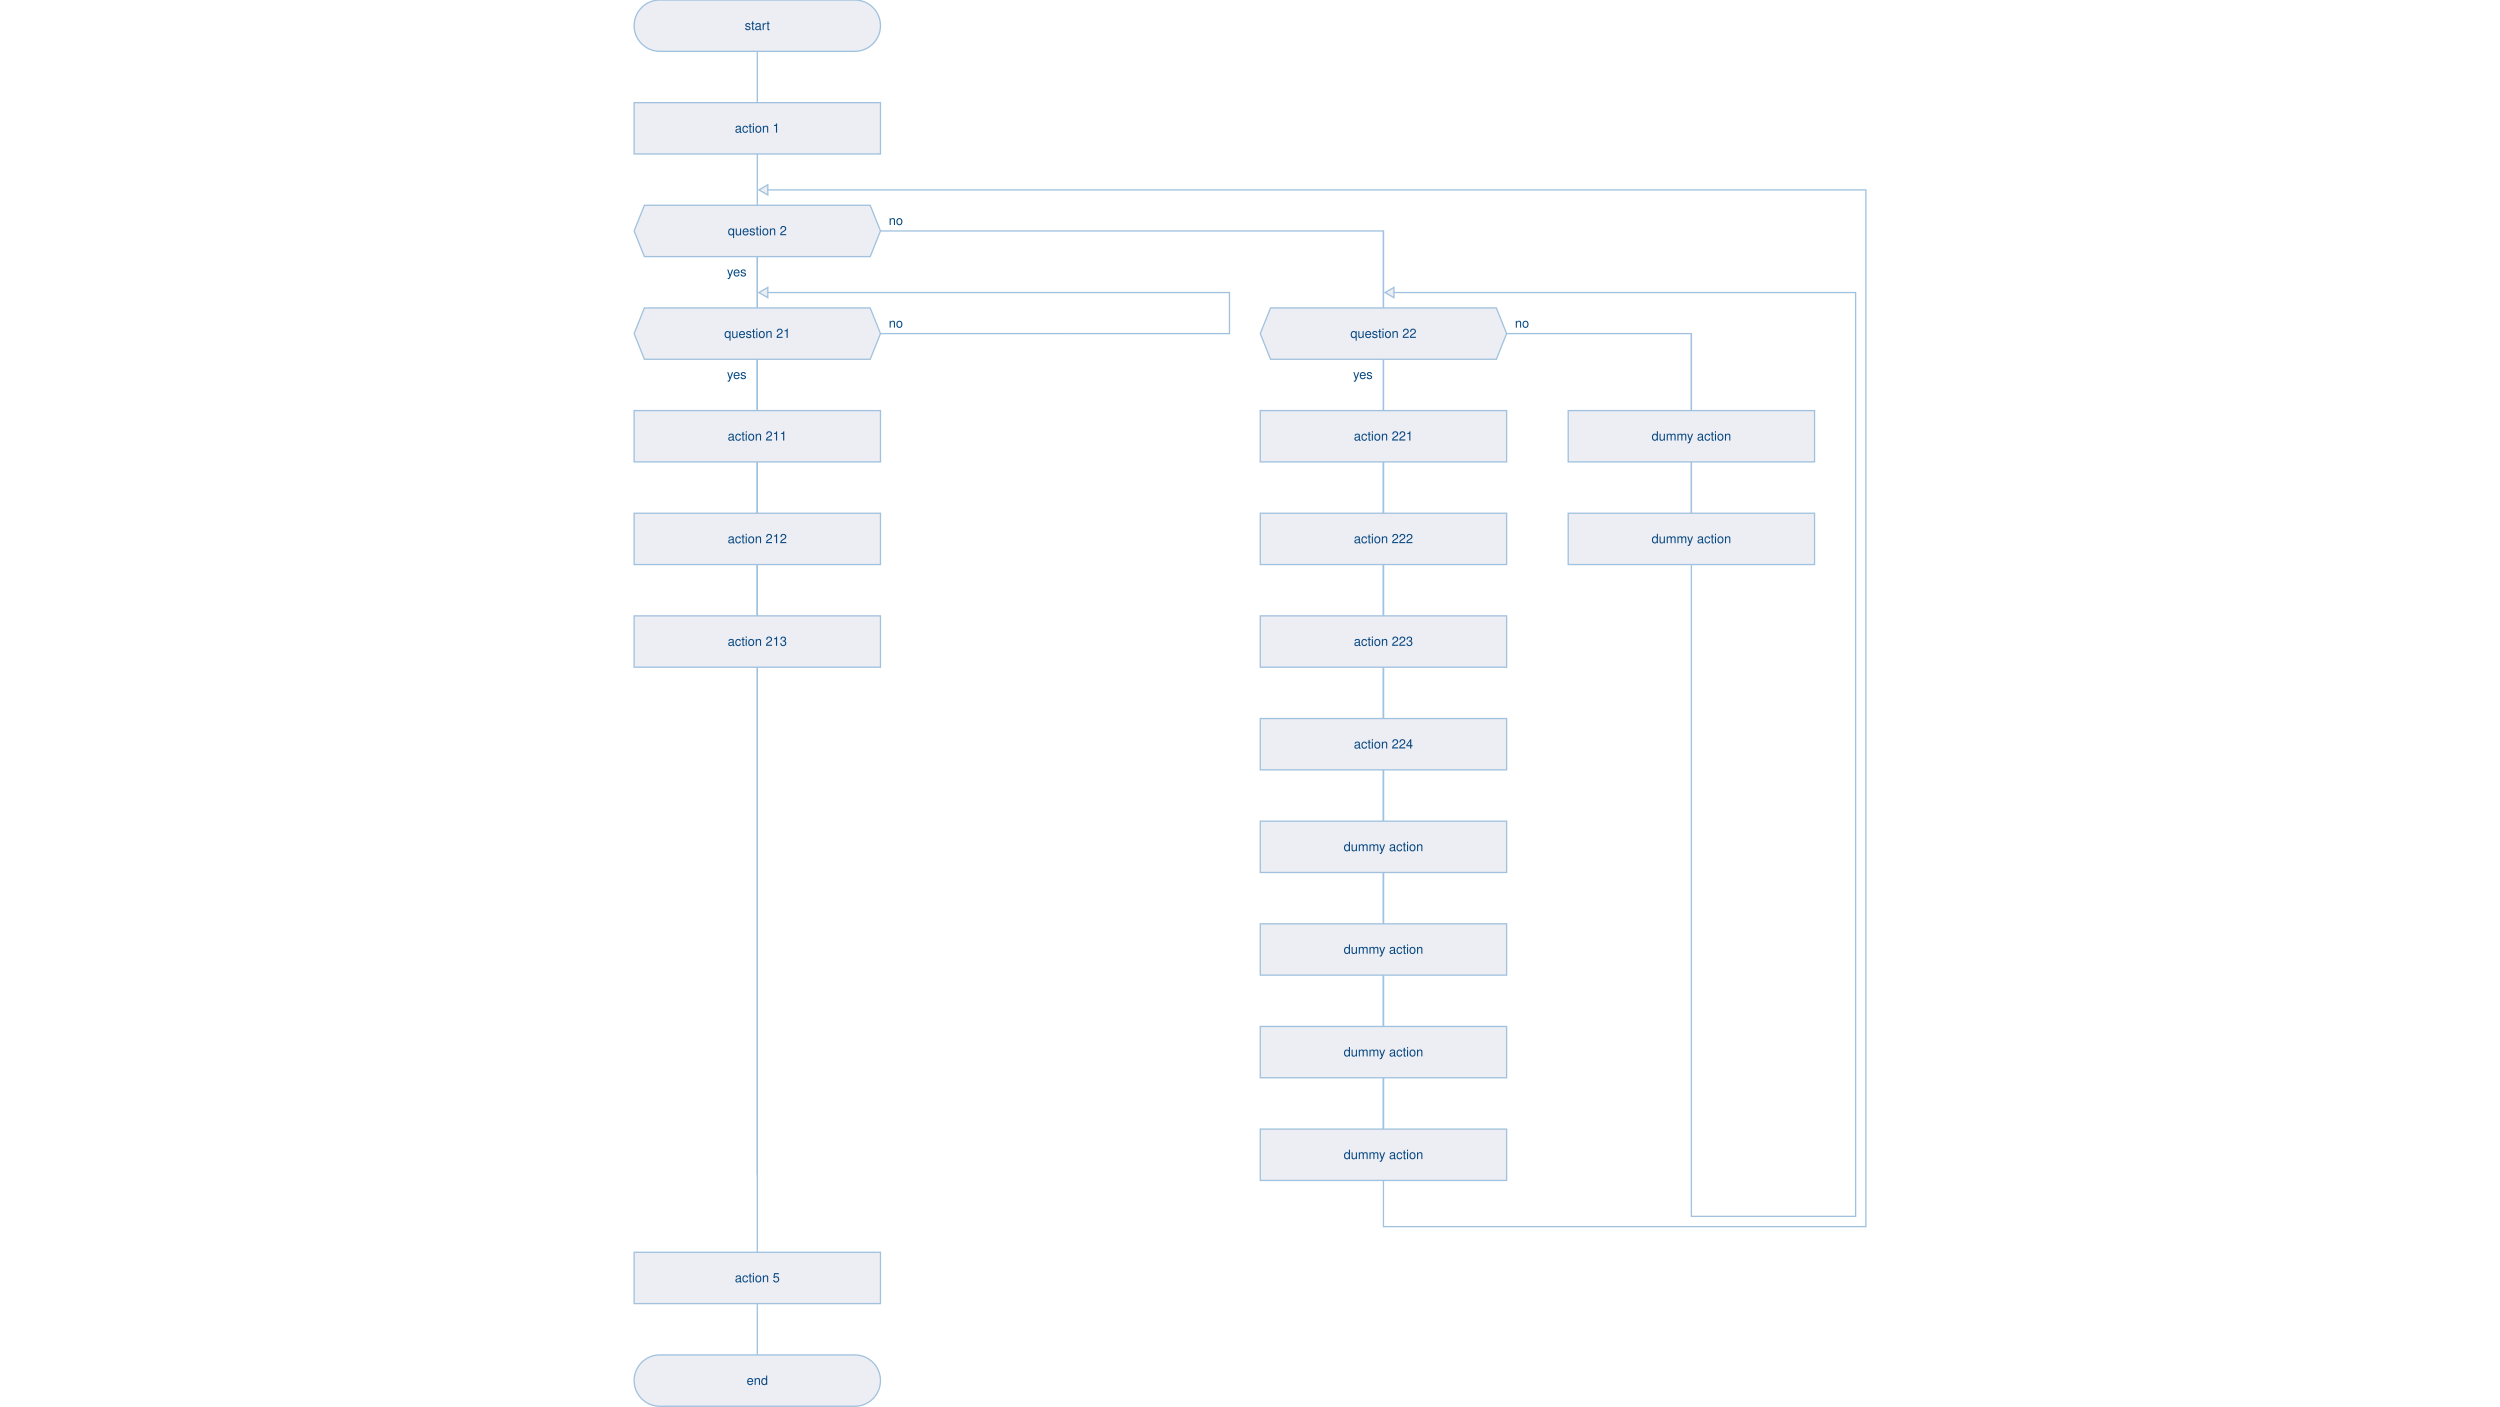
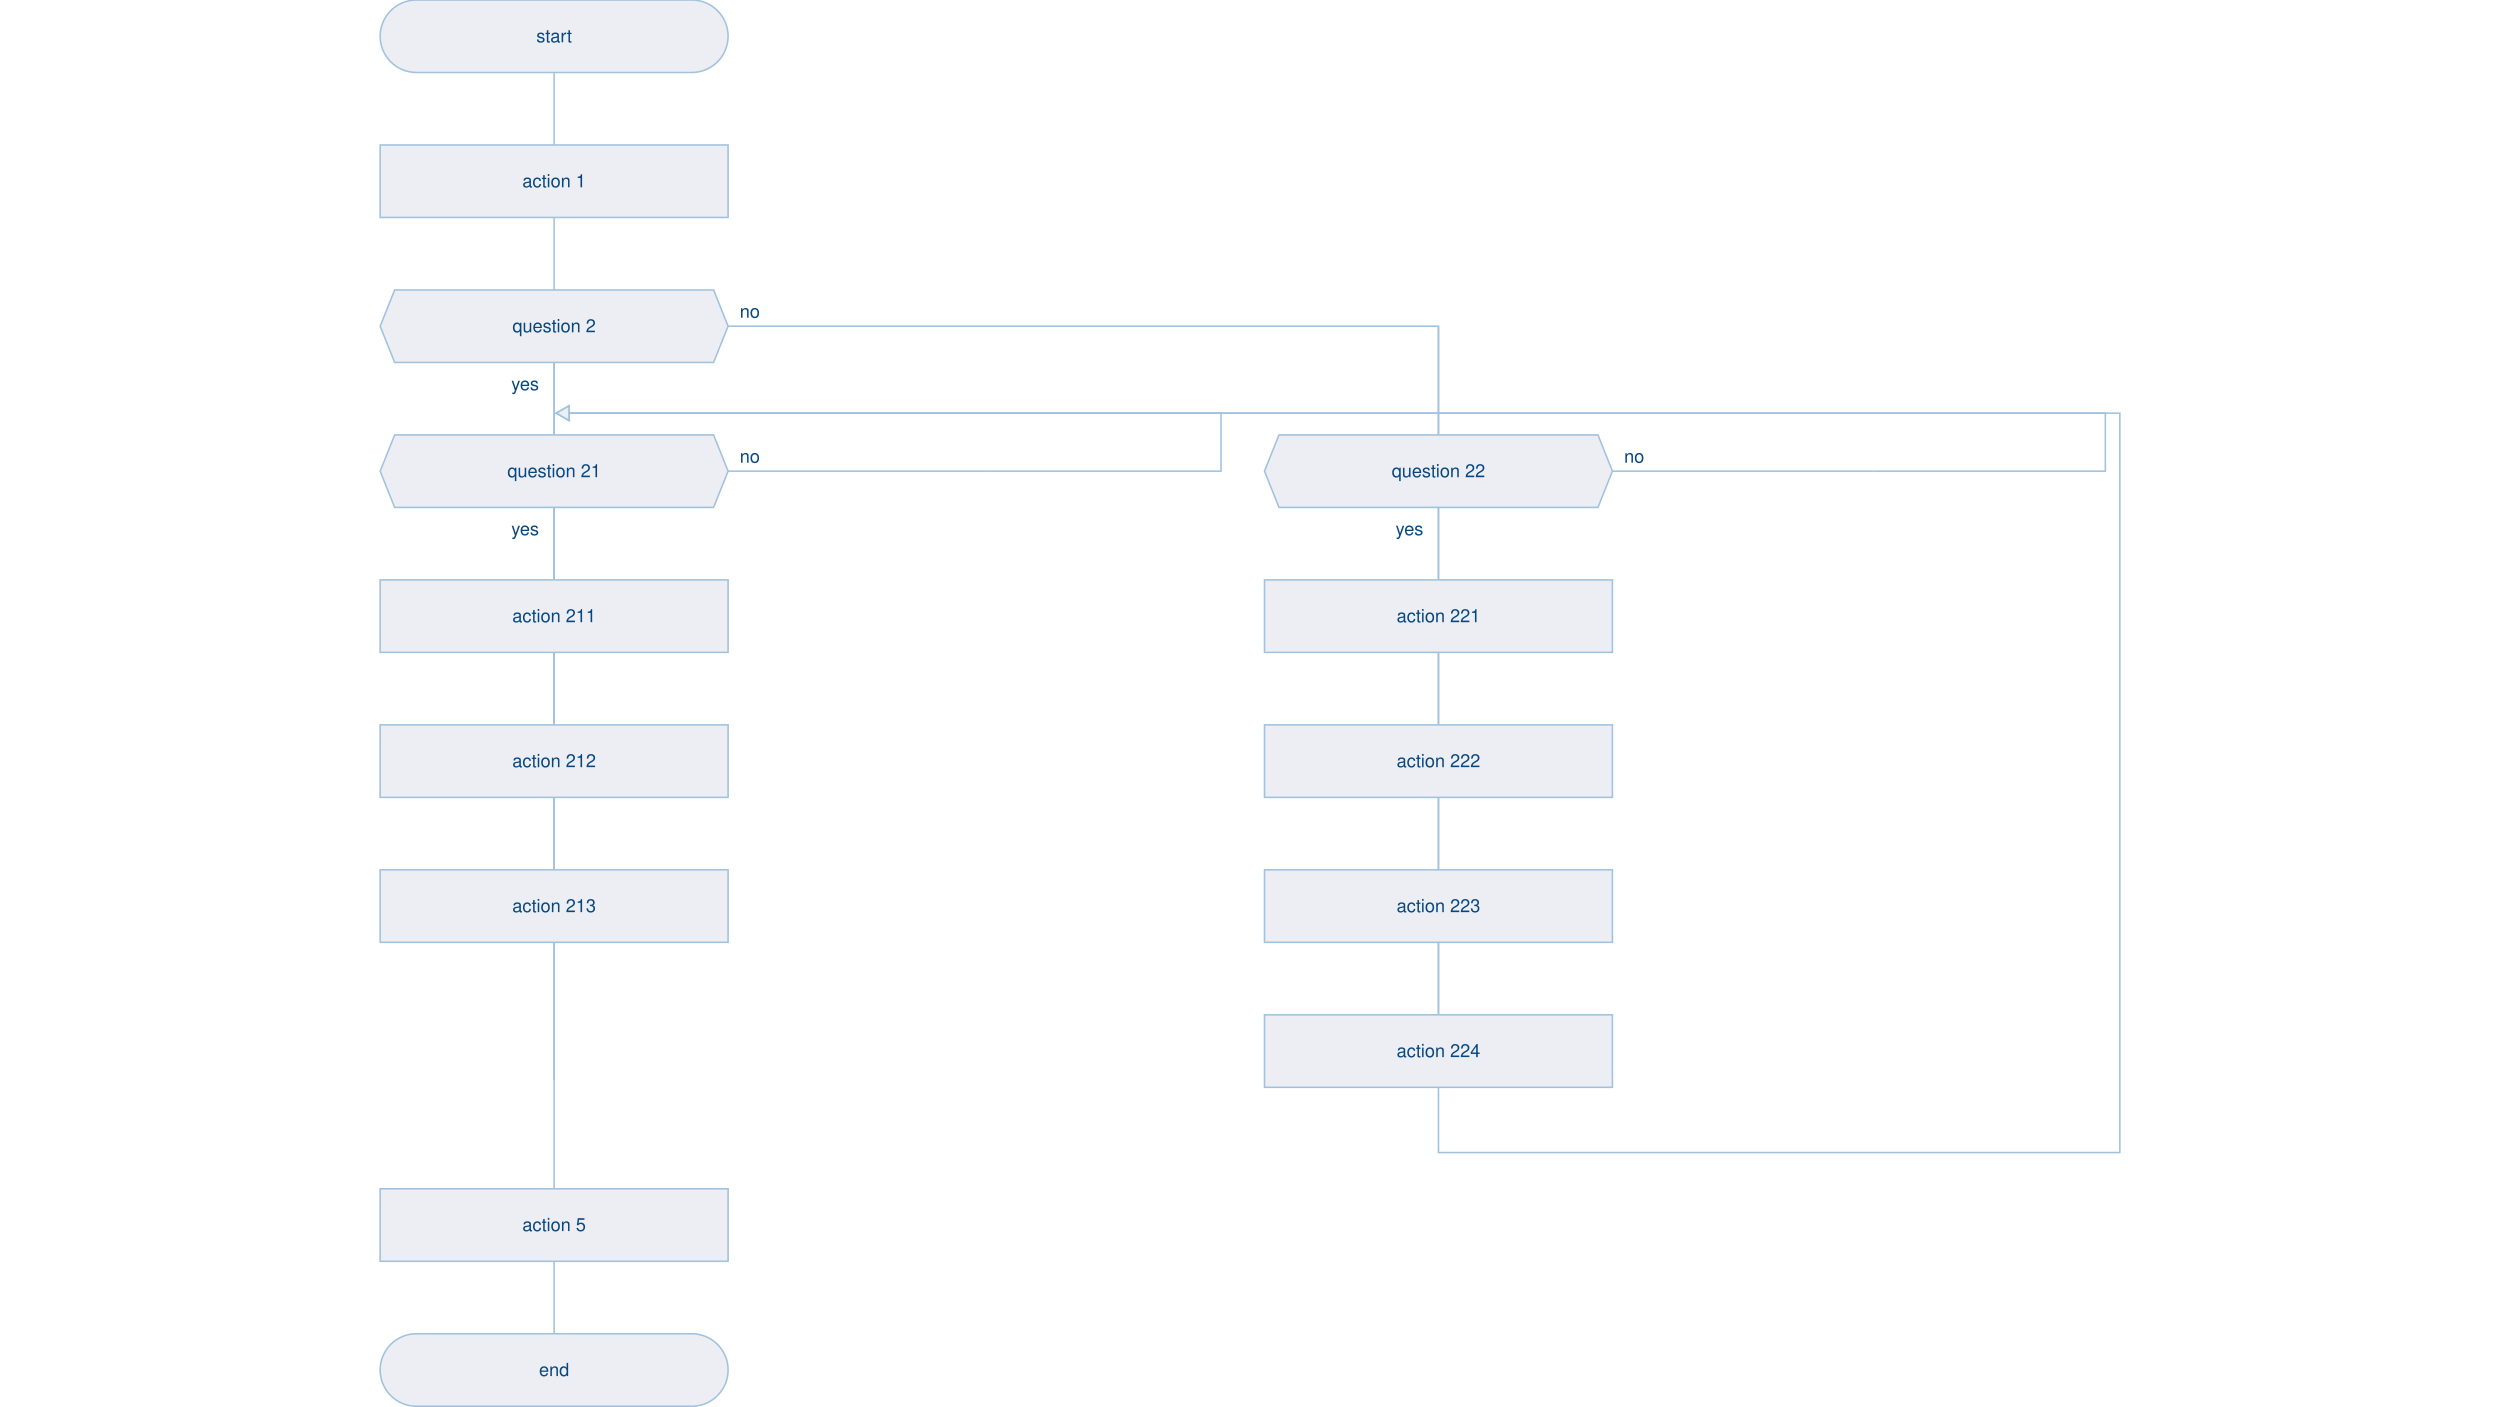
<svg xmlns="http://www.w3.org/2000/svg" font-size="1" viewBox="0.0 0.0 1920.0 1080.0" stroke="rgb(0,0,0)" width="1920" stroke-opacity="1" height="1080" version="1.1">
  <defs />
-   <g stroke-linejoin="miter" fill-opacity="1.0" fill="rgb(237,237,244)" stroke="rgb(160,194,222)" stroke-linecap="butt" stroke-miterlimit="10.0" stroke-opacity="1.0" stroke-width="1.011">
-     <path d="M 589.684,220.73 l -6.827,3.942 l 6.827,3.942 Z" />
+   <g stroke-linejoin="miter" fill-opacity="1.0" fill="rgb(237,237,244)" stroke="rgb(160,194,222)" stroke-linecap="butt" stroke-miterlimit="10.0" stroke-opacity="1.0" stroke-width="1.201">
+     <path d="M 436.976,311.753 l -9.642,5.567 l 9.642,5.567 Z" />
  </g>
-   <g stroke-linejoin="miter" fill-opacity="0.0" fill="rgb(0,0,0)" stroke="rgb(160,194,222)" stroke-linecap="butt" stroke-miterlimit="10.0" stroke-opacity="1.0" stroke-width="1.011">
-     <path d="M 818.102,256.204 h 0 h 126.131 v -31.533 h -354.855 " />
+   <g stroke-linejoin="miter" fill-opacity="0.0" fill="rgb(0,0,0)" stroke="rgb(160,194,222)" stroke-linecap="butt" stroke-miterlimit="10.0" stroke-opacity="1.0" stroke-width="1.201">
+     <path d="M 759.588,361.856 h 0 h 178.144 v -44.536 h -501.187 " />
  </g>
-   <g stroke-linejoin="miter" fill-opacity="1.0" fill="rgb(237,237,244)" stroke="rgb(160,194,222)" stroke-linecap="butt" stroke-miterlimit="10.0" stroke-opacity="1.0" stroke-width="1.011">
-     <path d="M 1070.56,220.73 l -6.827,3.942 l 6.827,3.942 Z" />
+   <g stroke-linejoin="miter" fill-opacity="1.0" fill="rgb(237,237,244)" stroke="rgb(160,194,222)" stroke-linecap="butt" stroke-miterlimit="10.0" stroke-opacity="1.0" stroke-width="1.201">
+     <path d="M 436.976,311.753 l -9.642,5.567 l 9.642,5.567 Z" />
  </g>
-   <g stroke-linejoin="miter" fill-opacity="0.0" fill="rgb(0,0,0)" stroke="rgb(160,194,222)" stroke-linecap="butt" stroke-miterlimit="10.0" stroke-opacity="1.0" stroke-width="1.011">
-     <path d="M 1298.978,256.204 v 677.956 h 126.131 v -709.489 h -354.855 " />
+   <g stroke-linejoin="miter" fill-opacity="0.0" fill="rgb(0,0,0)" stroke="rgb(160,194,222)" stroke-linecap="butt" stroke-miterlimit="10.0" stroke-opacity="1.0" stroke-width="1.201">
+     <path d="M 1438.763,361.856 h 0 h 178.144 v -44.536 h -1180.362 " />
  </g>
-   <g stroke-linejoin="miter" fill-opacity="1.0" fill="rgb(237,237,244)" stroke="rgb(160,194,222)" stroke-linecap="butt" stroke-miterlimit="10.0" stroke-opacity="1.0" stroke-width="1.011">
-     <path d="M 589.684,141.898 l -6.827,3.942 l 6.827,3.942 Z" />
+   <g stroke-linejoin="miter" fill-opacity="1.0" fill="rgb(237,237,244)" stroke="rgb(160,194,222)" stroke-linecap="butt" stroke-miterlimit="10.0" stroke-opacity="1.0" stroke-width="1.201">
+     <path d="M 436.976,311.753 l -9.642,5.567 l 9.642,5.567 Z" />
  </g>
-   <g stroke-linejoin="miter" fill-opacity="0.0" fill="rgb(0,0,0)" stroke="rgb(160,194,222)" stroke-linecap="butt" stroke-miterlimit="10.0" stroke-opacity="1.0" stroke-width="1.011">
-     <path d="M 1062.482,177.372 v 764.672 h 370.511 v -796.204 h -843.614 " />
+   <g stroke-linejoin="miter" fill-opacity="0.0" fill="rgb(0,0,0)" stroke="rgb(160,194,222)" stroke-linecap="butt" stroke-miterlimit="10.0" stroke-opacity="1.0" stroke-width="1.201">
+     <path d="M 1104.742,250.516 v 634.639 h 523.299 v -567.835 h -1191.496 " />
  </g>
-   <g stroke-linejoin="miter" fill-opacity="0.0" fill="rgb(0,0,0)" stroke="rgb(160,194,222)" stroke-linecap="butt" stroke-miterlimit="10.0" stroke-opacity="1.0" stroke-width="1.011">
-     <path d="M 581.606,98.54 v -78.832 " />
+   <g stroke-linejoin="miter" fill-opacity="0.0" fill="rgb(0,0,0)" stroke="rgb(160,194,222)" stroke-linecap="butt" stroke-miterlimit="10.0" stroke-opacity="1.0" stroke-width="1.201">
+     <path d="M 425.567,139.175 v -111.34 " />
  </g>
-   <g stroke-linejoin="miter" fill-opacity="0.0" fill="rgb(0,0,0)" stroke="rgb(160,194,222)" stroke-linecap="butt" stroke-miterlimit="10.0" stroke-opacity="1.0" stroke-width="1.011">
-     <path d="M 581.606,177.372 v -78.832 " />
+   <g stroke-linejoin="miter" fill-opacity="0.0" fill="rgb(0,0,0)" stroke="rgb(160,194,222)" stroke-linecap="butt" stroke-miterlimit="10.0" stroke-opacity="1.0" stroke-width="1.201">
+     <path d="M 425.567,250.516 v -111.34 " />
  </g>
-   <g stroke-linejoin="miter" fill-opacity="0.0" fill="rgb(0,0,0)" stroke="rgb(160,194,222)" stroke-linecap="butt" stroke-miterlimit="10.0" stroke-opacity="1.0" stroke-width="1.011">
-     <path d="M 581.606,981.46 v -804.088 " />
+   <g stroke-linejoin="miter" fill-opacity="0.0" fill="rgb(0,0,0)" stroke="rgb(160,194,222)" stroke-linecap="butt" stroke-miterlimit="10.0" stroke-opacity="1.0" stroke-width="1.201">
+     <path d="M 425.567,940.825 v -690.309 " />
  </g>
-   <g stroke-linejoin="miter" fill-opacity="0.0" fill="rgb(0,0,0)" stroke="rgb(160,194,222)" stroke-linecap="butt" stroke-miterlimit="10.0" stroke-opacity="1.0" stroke-width="1.011">
-     <path d="M 581.606,1060.292 v -78.832 " />
+   <g stroke-linejoin="miter" fill-opacity="0.0" fill="rgb(0,0,0)" stroke="rgb(160,194,222)" stroke-linecap="butt" stroke-miterlimit="10.0" stroke-opacity="1.0" stroke-width="1.201">
+     <path d="M 425.567,1052.165 v -111.34 " />
  </g>
-   <g stroke-linejoin="miter" fill-opacity="1.0" fill="rgb(237,237,244)" stroke="rgb(160,194,222)" stroke-linecap="butt" stroke-miterlimit="10.0" stroke-opacity="1.0" stroke-width="1.011">
-     <path d="M 676.204,1060.292 h 0 c 0,-10.884 -8.824,-19.708 -19.708 -19.708h -149.781 c -10.884,-0 -19.708,8.824 -19.708 19.708h 0 c -0,10.884 8.824,19.708 19.708 19.708h 149.781 c 10.884,0 19.708,-8.824 19.708 -19.708Z" />
+   <g stroke-linejoin="miter" fill-opacity="1.0" fill="rgb(237,237,244)" stroke="rgb(160,194,222)" stroke-linecap="butt" stroke-miterlimit="10.0" stroke-opacity="1.0" stroke-width="1.201">
+     <path d="M 559.175,1052.165 h 0 c 0,-15.373 -12.462,-27.835 -27.835 -27.835h -211.546 c -15.373,-0 -27.835,12.462 -27.835 27.835h 0 c -0,15.373 12.462,27.835 27.835 27.835h 211.546 c 15.373,0 27.835,-12.462 27.835 -27.835Z" />
  </g>
-   <g stroke-linejoin="miter" fill-opacity="1.0" font-size="9.854px" fill="rgb(6,71,128)" stroke="rgb(0,0,0)" font-weight="300" font-family="helvetica" stroke-linecap="butt" stroke-miterlimit="10.0" stroke-opacity="1.0" stroke-width="4.043">
-     <text transform="matrix(1,0,0,1,581.6058,1060.292)" stroke="none" dominant-baseline="middle" text-anchor="middle">end</text>
+   <g stroke-linejoin="miter" fill-opacity="1.0" font-size="13.918px" fill="rgb(6,71,128)" stroke="rgb(0,0,0)" font-weight="300" font-family="helvetica" stroke-linecap="butt" stroke-miterlimit="10.0" stroke-opacity="1.0" stroke-width="4.805">
+     <text transform="matrix(1,0,0,1,425.567,1052.165)" stroke="none" dominant-baseline="middle" text-anchor="middle">end</text>
  </g>
-   <g stroke-linejoin="miter" fill-opacity="1.0" fill="rgb(237,237,244)" stroke="rgb(160,194,222)" stroke-linecap="butt" stroke-miterlimit="10.0" stroke-opacity="1.0" stroke-width="1.011">
-     <path d="M 676.204,1001.168 l -0,-39.416 h -189.197 l -0,39.416 Z" />
+   <g stroke-linejoin="miter" fill-opacity="1.0" fill="rgb(237,237,244)" stroke="rgb(160,194,222)" stroke-linecap="butt" stroke-miterlimit="10.0" stroke-opacity="1.0" stroke-width="1.201">
+     <path d="M 559.175,968.66 l -0,-55.67 h -267.216 l -0,55.67 Z" />
  </g>
-   <g stroke-linejoin="miter" fill-opacity="1.0" font-size="9.854px" fill="rgb(6,71,128)" stroke="rgb(0,0,0)" font-weight="300" font-family="helvetica" stroke-linecap="butt" stroke-miterlimit="10.0" stroke-opacity="1.0" stroke-width="4.043">
-     <text transform="matrix(1,0,0,1,581.6058,981.4599)" stroke="none" dominant-baseline="middle" text-anchor="middle">action 5</text>
+   <g stroke-linejoin="miter" fill-opacity="1.0" font-size="13.918px" fill="rgb(6,71,128)" stroke="rgb(0,0,0)" font-weight="300" font-family="helvetica" stroke-linecap="butt" stroke-miterlimit="10.0" stroke-opacity="1.0" stroke-width="4.805">
+     <text transform="matrix(1,0,0,1,425.567,940.8247)" stroke="none" dominant-baseline="middle" text-anchor="middle">action 5</text>
  </g>
-   <g stroke-linejoin="miter" fill-opacity="0.0" fill="rgb(0,0,0)" stroke="rgb(160,194,222)" stroke-linecap="butt" stroke-miterlimit="10.0" stroke-opacity="1.0" stroke-width="1.011">
-     <path d="M 1062.482,256.204 v -78.832 h -480.876 " />
+   <g stroke-linejoin="miter" fill-opacity="0.0" fill="rgb(0,0,0)" stroke="rgb(160,194,222)" stroke-linecap="butt" stroke-miterlimit="10.0" stroke-opacity="1.0" stroke-width="1.201">
+     <path d="M 1104.742,361.856 v -111.34 h -679.175 " />
  </g>
-   <g stroke-linejoin="miter" fill-opacity="0.0" fill="rgb(0,0,0)" stroke="rgb(160,194,222)" stroke-linecap="butt" stroke-miterlimit="10.0" stroke-opacity="1.0" stroke-width="1.011">
-     <path d="M 581.606,902.628 v -646.423 " />
+   <g stroke-linejoin="miter" fill-opacity="0.0" fill="rgb(0,0,0)" stroke="rgb(160,194,222)" stroke-linecap="butt" stroke-miterlimit="10.0" stroke-opacity="1.0" stroke-width="1.201">
+     <path d="M 425.567,829.485 v -467.629 " />
  </g>
-   <g stroke-linejoin="miter" fill-opacity="0.0" fill="rgb(0,0,0)" stroke="rgb(160,194,222)" stroke-linecap="butt" stroke-miterlimit="10.0" stroke-opacity="1.0" stroke-width="1.011">
-     <path d="M 581.606,256.204 v -78.832 " />
+   <g stroke-linejoin="miter" fill-opacity="0.0" fill="rgb(0,0,0)" stroke="rgb(160,194,222)" stroke-linecap="butt" stroke-miterlimit="10.0" stroke-opacity="1.0" stroke-width="1.201">
+     <path d="M 425.567,361.856 v -111.34 " />
  </g>
-   <g stroke-linejoin="miter" fill-opacity="0.0" fill="rgb(0,0,0)" stroke="rgb(160,194,222)" stroke-linecap="butt" stroke-miterlimit="10.0" stroke-opacity="1.0" stroke-width="1.011">
-     <path d="M 1298.978,335.036 v -78.832 h -236.496 " />
+   <g stroke-linejoin="miter" fill-opacity="0.0" fill="rgb(0,0,0)" stroke="rgb(160,194,222)" stroke-linecap="butt" stroke-miterlimit="10.0" stroke-opacity="1.0" stroke-width="1.201">
+     <path d="M 1438.763,361.856 h -334.021 " />
  </g>
-   <g stroke-linejoin="miter" fill-opacity="0.0" fill="rgb(0,0,0)" stroke="rgb(160,194,222)" stroke-linecap="butt" stroke-miterlimit="10.0" stroke-opacity="1.0" stroke-width="1.011">
-     <path d="M 1062.482,894.745 v -559.708 " />
+   <g stroke-linejoin="miter" fill-opacity="0.0" fill="rgb(0,0,0)" stroke="rgb(160,194,222)" stroke-linecap="butt" stroke-miterlimit="10.0" stroke-opacity="1.0" stroke-width="1.201">
+     <path d="M 425.567,27.835 " />
  </g>
-   <g stroke-linejoin="miter" fill-opacity="0.0" fill="rgb(0,0,0)" stroke="rgb(160,194,222)" stroke-linecap="butt" stroke-miterlimit="10.0" stroke-opacity="1.0" stroke-width="1.011">
-     <path d="M 1062.482,335.036 v -78.832 " />
+   <g stroke-linejoin="miter" fill-opacity="0.0" fill="rgb(0,0,0)" stroke="rgb(160,194,222)" stroke-linecap="butt" stroke-miterlimit="10.0" stroke-opacity="1.0" stroke-width="1.201">
+     <path d="M 1104.742,473.196 v -111.34 " />
  </g>
-   <g stroke-linejoin="miter" fill-opacity="0.0" fill="rgb(0,0,0)" stroke="rgb(160,194,222)" stroke-linecap="butt" stroke-miterlimit="10.0" stroke-opacity="1.0" stroke-width="1.011">
-     <path d="M 1298.978,413.869 v -78.832 " />
+   <g stroke-linejoin="miter" fill-opacity="0.0" fill="rgb(0,0,0)" stroke="rgb(160,194,222)" stroke-linecap="butt" stroke-miterlimit="10.0" stroke-opacity="1.0" stroke-width="1.201">
+     <path d="M 1104.742,584.536 v -111.34 " />
  </g>
-   <g stroke-linejoin="miter" fill-opacity="1.0" fill="rgb(237,237,244)" stroke="rgb(160,194,222)" stroke-linecap="butt" stroke-miterlimit="10.0" stroke-opacity="1.0" stroke-width="1.011">
-     <path d="M 1393.577,433.577 l -0,-39.416 h -189.197 l -0,39.416 Z" />
+   <g stroke-linejoin="miter" fill-opacity="0.0" fill="rgb(0,0,0)" stroke="rgb(160,194,222)" stroke-linecap="butt" stroke-miterlimit="10.0" stroke-opacity="1.0" stroke-width="1.201">
+     <path d="M 1104.742,695.876 v -111.34 " />
  </g>
-   <g stroke-linejoin="miter" fill-opacity="1.0" font-size="9.854px" fill="rgb(6,71,128)" stroke="rgb(0,0,0)" font-weight="300" font-family="helvetica" stroke-linecap="butt" stroke-miterlimit="10.0" stroke-opacity="1.0" stroke-width="4.043">
-     <text transform="matrix(1,0,0,1,1298.978,413.8686)" stroke="none" dominant-baseline="middle" text-anchor="middle">dummy action</text>
+   <g stroke-linejoin="miter" fill-opacity="0.0" fill="rgb(0,0,0)" stroke="rgb(160,194,222)" stroke-linecap="butt" stroke-miterlimit="10.0" stroke-opacity="1.0" stroke-width="1.201">
+     <path d="M 1104.742,807.216 v -111.34 " />
  </g>
-   <g stroke-linejoin="miter" fill-opacity="1.0" fill="rgb(237,237,244)" stroke="rgb(160,194,222)" stroke-linecap="butt" stroke-miterlimit="10.0" stroke-opacity="1.0" stroke-width="1.011">
-     <path d="M 1393.577,354.745 l -0,-39.416 h -189.197 l -0,39.416 Z" />
+   <g stroke-linejoin="miter" fill-opacity="1.0" fill="rgb(237,237,244)" stroke="rgb(160,194,222)" stroke-linecap="butt" stroke-miterlimit="10.0" stroke-opacity="1.0" stroke-width="1.201">
+     <path d="M 1238.351,835.052 l -0,-55.67 h -267.216 l -0,55.67 Z" />
  </g>
-   <g stroke-linejoin="miter" fill-opacity="1.0" font-size="9.854px" fill="rgb(6,71,128)" stroke="rgb(0,0,0)" font-weight="300" font-family="helvetica" stroke-linecap="butt" stroke-miterlimit="10.0" stroke-opacity="1.0" stroke-width="4.043">
-     <text transform="matrix(1,0,0,1,1298.978,335.0365)" stroke="none" dominant-baseline="middle" text-anchor="middle">dummy action</text>
+   <g stroke-linejoin="miter" fill-opacity="1.0" font-size="13.918px" fill="rgb(6,71,128)" stroke="rgb(0,0,0)" font-weight="300" font-family="helvetica" stroke-linecap="butt" stroke-miterlimit="10.0" stroke-opacity="1.0" stroke-width="4.805">
+     <text transform="matrix(1,0,0,1,1104.742,807.2165)" stroke="none" dominant-baseline="middle" text-anchor="middle">action 224</text>
  </g>
-   <g stroke-linejoin="miter" fill-opacity="0.0" fill="rgb(0,0,0)" stroke="rgb(160,194,222)" stroke-linecap="butt" stroke-miterlimit="10.0" stroke-opacity="1.0" stroke-width="1.011">
-     <path d="M 1062.482,413.869 v -78.832 " />
+   <g stroke-linejoin="miter" fill-opacity="1.0" fill="rgb(237,237,244)" stroke="rgb(160,194,222)" stroke-linecap="butt" stroke-miterlimit="10.0" stroke-opacity="1.0" stroke-width="1.201">
+     <path d="M 1238.351,723.711 l -0,-55.67 h -267.216 l -0,55.67 Z" />
  </g>
-   <g stroke-linejoin="miter" fill-opacity="0.0" fill="rgb(0,0,0)" stroke="rgb(160,194,222)" stroke-linecap="butt" stroke-miterlimit="10.0" stroke-opacity="1.0" stroke-width="1.011">
-     <path d="M 1062.482,492.701 v -78.832 " />
+   <g stroke-linejoin="miter" fill-opacity="1.0" font-size="13.918px" fill="rgb(6,71,128)" stroke="rgb(0,0,0)" font-weight="300" font-family="helvetica" stroke-linecap="butt" stroke-miterlimit="10.0" stroke-opacity="1.0" stroke-width="4.805">
+     <text transform="matrix(1,0,0,1,1104.742,695.8763)" stroke="none" dominant-baseline="middle" text-anchor="middle">action 223</text>
  </g>
-   <g stroke-linejoin="miter" fill-opacity="0.0" fill="rgb(0,0,0)" stroke="rgb(160,194,222)" stroke-linecap="butt" stroke-miterlimit="10.0" stroke-opacity="1.0" stroke-width="1.011">
-     <path d="M 1062.482,571.533 v -78.832 " />
+   <g stroke-linejoin="miter" fill-opacity="1.0" fill="rgb(237,237,244)" stroke="rgb(160,194,222)" stroke-linecap="butt" stroke-miterlimit="10.0" stroke-opacity="1.0" stroke-width="1.201">
+     <path d="M 1238.351,612.371 l -0,-55.67 h -267.216 l -0,55.67 Z" />
  </g>
-   <g stroke-linejoin="miter" fill-opacity="0.0" fill="rgb(0,0,0)" stroke="rgb(160,194,222)" stroke-linecap="butt" stroke-miterlimit="10.0" stroke-opacity="1.0" stroke-width="1.011">
-     <path d="M 1062.482,650.365 v -78.832 " />
+   <g stroke-linejoin="miter" fill-opacity="1.0" font-size="13.918px" fill="rgb(6,71,128)" stroke="rgb(0,0,0)" font-weight="300" font-family="helvetica" stroke-linecap="butt" stroke-miterlimit="10.0" stroke-opacity="1.0" stroke-width="4.805">
+     <text transform="matrix(1,0,0,1,1104.742,584.5361)" stroke="none" dominant-baseline="middle" text-anchor="middle">action 222</text>
  </g>
-   <g stroke-linejoin="miter" fill-opacity="0.0" fill="rgb(0,0,0)" stroke="rgb(160,194,222)" stroke-linecap="butt" stroke-miterlimit="10.0" stroke-opacity="1.0" stroke-width="1.011">
-     <path d="M 1062.482,729.197 v -78.832 " />
+   <g stroke-linejoin="miter" fill-opacity="1.0" fill="rgb(237,237,244)" stroke="rgb(160,194,222)" stroke-linecap="butt" stroke-miterlimit="10.0" stroke-opacity="1.0" stroke-width="1.201">
+     <path d="M 1238.351,501.031 l -0,-55.67 h -267.216 l -0,55.67 Z" />
  </g>
-   <g stroke-linejoin="miter" fill-opacity="0.0" fill="rgb(0,0,0)" stroke="rgb(160,194,222)" stroke-linecap="butt" stroke-miterlimit="10.0" stroke-opacity="1.0" stroke-width="1.011">
-     <path d="M 1062.482,808.029 v -78.832 " />
+   <g stroke-linejoin="miter" fill-opacity="1.0" font-size="13.918px" fill="rgb(6,71,128)" stroke="rgb(0,0,0)" font-weight="300" font-family="helvetica" stroke-linecap="butt" stroke-miterlimit="10.0" stroke-opacity="1.0" stroke-width="4.805">
+     <text transform="matrix(1,0,0,1,1104.742,473.1959)" stroke="none" dominant-baseline="middle" text-anchor="middle">action 221</text>
  </g>
-   <g stroke-linejoin="miter" fill-opacity="0.0" fill="rgb(0,0,0)" stroke="rgb(160,194,222)" stroke-linecap="butt" stroke-miterlimit="10.0" stroke-opacity="1.0" stroke-width="1.011">
-     <path d="M 1062.482,886.861 v -78.832 " />
+   <g stroke-linejoin="miter" fill-opacity="1.0" font-size="13.918px" fill="rgb(6,71,128)" stroke="rgb(0,0,0)" font-weight="300" font-family="helvetica" stroke-linecap="butt" stroke-miterlimit="10.0" stroke-opacity="1.0" stroke-width="4.805">
+     <text transform="matrix(1,0,0,1,1255.052,350.7216)" stroke="none" dominant-baseline="middle" text-anchor="middle">no</text>
  </g>
-   <g stroke-linejoin="miter" fill-opacity="1.0" fill="rgb(237,237,244)" stroke="rgb(160,194,222)" stroke-linecap="butt" stroke-miterlimit="10.0" stroke-opacity="1.0" stroke-width="1.011">
-     <path d="M 1157.08,906.569 l -0,-39.416 h -189.197 l -0,39.416 Z" />
+   <g stroke-linejoin="miter" fill-opacity="1.0" font-size="13.918px" fill="rgb(6,71,128)" stroke="rgb(0,0,0)" font-weight="300" font-family="helvetica" stroke-linecap="butt" stroke-miterlimit="10.0" stroke-opacity="1.0" stroke-width="4.805">
+     <text transform="matrix(1,0,0,1,1082.474,406.3918)" stroke="none" dominant-baseline="middle" text-anchor="middle">yes</text>
  </g>
-   <g stroke-linejoin="miter" fill-opacity="1.0" font-size="9.854px" fill="rgb(6,71,128)" stroke="rgb(0,0,0)" font-weight="300" font-family="helvetica" stroke-linecap="butt" stroke-miterlimit="10.0" stroke-opacity="1.0" stroke-width="4.043">
-     <text transform="matrix(1,0,0,1,1062.482,886.8613)" stroke="none" dominant-baseline="middle" text-anchor="middle">dummy action</text>
+   <g stroke-linejoin="miter" fill-opacity="1.0" fill="rgb(237,237,244)" stroke="rgb(160,194,222)" stroke-linecap="butt" stroke-miterlimit="10.0" stroke-opacity="1.0" stroke-width="1.201">
+     <path d="M 982.268,389.691 l -11.134,-27.835 l 11.134,-27.835 h 244.948 l 11.134,27.835 l -11.134,27.835 h -244.948 Z" />
  </g>
-   <g stroke-linejoin="miter" fill-opacity="1.0" fill="rgb(237,237,244)" stroke="rgb(160,194,222)" stroke-linecap="butt" stroke-miterlimit="10.0" stroke-opacity="1.0" stroke-width="1.011">
-     <path d="M 1157.08,827.737 l -0,-39.416 h -189.197 l -0,39.416 Z" />
+   <g stroke-linejoin="miter" fill-opacity="1.0" font-size="13.918px" fill="rgb(6,71,128)" stroke="rgb(0,0,0)" font-weight="300" font-family="helvetica" stroke-linecap="butt" stroke-miterlimit="10.0" stroke-opacity="1.0" stroke-width="4.805">
+     <text transform="matrix(1,0,0,1,1104.742,361.8557)" stroke="none" dominant-baseline="middle" text-anchor="middle">question 22</text>
  </g>
-   <g stroke-linejoin="miter" fill-opacity="1.0" font-size="9.854px" fill="rgb(6,71,128)" stroke="rgb(0,0,0)" font-weight="300" font-family="helvetica" stroke-linecap="butt" stroke-miterlimit="10.0" stroke-opacity="1.0" stroke-width="4.043">
-     <text transform="matrix(1,0,0,1,1062.482,808.0292)" stroke="none" dominant-baseline="middle" text-anchor="middle">dummy action</text>
+   <g stroke-linejoin="miter" fill-opacity="0.0" fill="rgb(0,0,0)" stroke="rgb(160,194,222)" stroke-linecap="butt" stroke-miterlimit="10.0" stroke-opacity="1.0" stroke-width="1.201">
+     <path d="M 759.588,361.856 h -334.021 " />
  </g>
-   <g stroke-linejoin="miter" fill-opacity="1.0" fill="rgb(237,237,244)" stroke="rgb(160,194,222)" stroke-linecap="butt" stroke-miterlimit="10.0" stroke-opacity="1.0" stroke-width="1.011">
-     <path d="M 1157.08,748.905 l -0,-39.416 h -189.197 l -0,39.416 Z" />
+   <g stroke-linejoin="miter" fill-opacity="0.0" fill="rgb(0,0,0)" stroke="rgb(160,194,222)" stroke-linecap="butt" stroke-miterlimit="10.0" stroke-opacity="1.0" stroke-width="1.201">
+     <path d="M 425.567,27.835 " />
  </g>
-   <g stroke-linejoin="miter" fill-opacity="1.0" font-size="9.854px" fill="rgb(6,71,128)" stroke="rgb(0,0,0)" font-weight="300" font-family="helvetica" stroke-linecap="butt" stroke-miterlimit="10.0" stroke-opacity="1.0" stroke-width="4.043">
-     <text transform="matrix(1,0,0,1,1062.482,729.1971)" stroke="none" dominant-baseline="middle" text-anchor="middle">dummy action</text>
+   <g stroke-linejoin="miter" fill-opacity="0.0" fill="rgb(0,0,0)" stroke="rgb(160,194,222)" stroke-linecap="butt" stroke-miterlimit="10.0" stroke-opacity="1.0" stroke-width="1.201">
+     <path d="M 425.567,473.196 v -111.34 " />
  </g>
-   <g stroke-linejoin="miter" fill-opacity="1.0" fill="rgb(237,237,244)" stroke="rgb(160,194,222)" stroke-linecap="butt" stroke-miterlimit="10.0" stroke-opacity="1.0" stroke-width="1.011">
-     <path d="M 1157.08,670.073 l -0,-39.416 h -189.197 l -0,39.416 Z" />
+   <g stroke-linejoin="miter" fill-opacity="0.0" fill="rgb(0,0,0)" stroke="rgb(160,194,222)" stroke-linecap="butt" stroke-miterlimit="10.0" stroke-opacity="1.0" stroke-width="1.201">
+     <path d="M 425.567,584.536 v -111.34 " />
  </g>
-   <g stroke-linejoin="miter" fill-opacity="1.0" font-size="9.854px" fill="rgb(6,71,128)" stroke="rgb(0,0,0)" font-weight="300" font-family="helvetica" stroke-linecap="butt" stroke-miterlimit="10.0" stroke-opacity="1.0" stroke-width="4.043">
-     <text transform="matrix(1,0,0,1,1062.482,650.365)" stroke="none" dominant-baseline="middle" text-anchor="middle">dummy action</text>
+   <g stroke-linejoin="miter" fill-opacity="0.0" fill="rgb(0,0,0)" stroke="rgb(160,194,222)" stroke-linecap="butt" stroke-miterlimit="10.0" stroke-opacity="1.0" stroke-width="1.201">
+     <path d="M 425.567,695.876 v -111.34 " />
  </g>
-   <g stroke-linejoin="miter" fill-opacity="1.0" fill="rgb(237,237,244)" stroke="rgb(160,194,222)" stroke-linecap="butt" stroke-miterlimit="10.0" stroke-opacity="1.0" stroke-width="1.011">
-     <path d="M 1157.08,591.241 l -0,-39.416 h -189.197 l -0,39.416 Z" />
+   <g stroke-linejoin="miter" fill-opacity="1.0" fill="rgb(237,237,244)" stroke="rgb(160,194,222)" stroke-linecap="butt" stroke-miterlimit="10.0" stroke-opacity="1.0" stroke-width="1.201">
+     <path d="M 559.175,723.711 l -0,-55.67 h -267.216 l -0,55.67 Z" />
  </g>
-   <g stroke-linejoin="miter" fill-opacity="1.0" font-size="9.854px" fill="rgb(6,71,128)" stroke="rgb(0,0,0)" font-weight="300" font-family="helvetica" stroke-linecap="butt" stroke-miterlimit="10.0" stroke-opacity="1.0" stroke-width="4.043">
-     <text transform="matrix(1,0,0,1,1062.482,571.5328)" stroke="none" dominant-baseline="middle" text-anchor="middle">action 224</text>
+   <g stroke-linejoin="miter" fill-opacity="1.0" font-size="13.918px" fill="rgb(6,71,128)" stroke="rgb(0,0,0)" font-weight="300" font-family="helvetica" stroke-linecap="butt" stroke-miterlimit="10.0" stroke-opacity="1.0" stroke-width="4.805">
+     <text transform="matrix(1,0,0,1,425.567,695.8763)" stroke="none" dominant-baseline="middle" text-anchor="middle">action 213</text>
  </g>
-   <g stroke-linejoin="miter" fill-opacity="1.0" fill="rgb(237,237,244)" stroke="rgb(160,194,222)" stroke-linecap="butt" stroke-miterlimit="10.0" stroke-opacity="1.0" stroke-width="1.011">
-     <path d="M 1157.08,512.409 l -0,-39.416 h -189.197 l -0,39.416 Z" />
+   <g stroke-linejoin="miter" fill-opacity="1.0" fill="rgb(237,237,244)" stroke="rgb(160,194,222)" stroke-linecap="butt" stroke-miterlimit="10.0" stroke-opacity="1.0" stroke-width="1.201">
+     <path d="M 559.175,612.371 l -0,-55.67 h -267.216 l -0,55.67 Z" />
  </g>
-   <g stroke-linejoin="miter" fill-opacity="1.0" font-size="9.854px" fill="rgb(6,71,128)" stroke="rgb(0,0,0)" font-weight="300" font-family="helvetica" stroke-linecap="butt" stroke-miterlimit="10.0" stroke-opacity="1.0" stroke-width="4.043">
-     <text transform="matrix(1,0,0,1,1062.482,492.7007)" stroke="none" dominant-baseline="middle" text-anchor="middle">action 223</text>
+   <g stroke-linejoin="miter" fill-opacity="1.0" font-size="13.918px" fill="rgb(6,71,128)" stroke="rgb(0,0,0)" font-weight="300" font-family="helvetica" stroke-linecap="butt" stroke-miterlimit="10.0" stroke-opacity="1.0" stroke-width="4.805">
+     <text transform="matrix(1,0,0,1,425.567,584.5361)" stroke="none" dominant-baseline="middle" text-anchor="middle">action 212</text>
  </g>
-   <g stroke-linejoin="miter" fill-opacity="1.0" fill="rgb(237,237,244)" stroke="rgb(160,194,222)" stroke-linecap="butt" stroke-miterlimit="10.0" stroke-opacity="1.0" stroke-width="1.011">
-     <path d="M 1157.08,433.577 l -0,-39.416 h -189.197 l -0,39.416 Z" />
+   <g stroke-linejoin="miter" fill-opacity="1.0" fill="rgb(237,237,244)" stroke="rgb(160,194,222)" stroke-linecap="butt" stroke-miterlimit="10.0" stroke-opacity="1.0" stroke-width="1.201">
+     <path d="M 559.175,501.031 l -0,-55.67 h -267.216 l -0,55.67 Z" />
  </g>
-   <g stroke-linejoin="miter" fill-opacity="1.0" font-size="9.854px" fill="rgb(6,71,128)" stroke="rgb(0,0,0)" font-weight="300" font-family="helvetica" stroke-linecap="butt" stroke-miterlimit="10.0" stroke-opacity="1.0" stroke-width="4.043">
-     <text transform="matrix(1,0,0,1,1062.482,413.8686)" stroke="none" dominant-baseline="middle" text-anchor="middle">action 222</text>
+   <g stroke-linejoin="miter" fill-opacity="1.0" font-size="13.918px" fill="rgb(6,71,128)" stroke="rgb(0,0,0)" font-weight="300" font-family="helvetica" stroke-linecap="butt" stroke-miterlimit="10.0" stroke-opacity="1.0" stroke-width="4.805">
+     <text transform="matrix(1,0,0,1,425.567,473.1959)" stroke="none" dominant-baseline="middle" text-anchor="middle">action 211</text>
  </g>
-   <g stroke-linejoin="miter" fill-opacity="1.0" fill="rgb(237,237,244)" stroke="rgb(160,194,222)" stroke-linecap="butt" stroke-miterlimit="10.0" stroke-opacity="1.0" stroke-width="1.011">
-     <path d="M 1157.08,354.745 l -0,-39.416 h -189.197 l -0,39.416 Z" />
+   <g stroke-linejoin="miter" fill-opacity="1.0" font-size="13.918px" fill="rgb(6,71,128)" stroke="rgb(0,0,0)" font-weight="300" font-family="helvetica" stroke-linecap="butt" stroke-miterlimit="10.0" stroke-opacity="1.0" stroke-width="4.805">
+     <text transform="matrix(1,0,0,1,575.8763,350.7216)" stroke="none" dominant-baseline="middle" text-anchor="middle">no</text>
  </g>
-   <g stroke-linejoin="miter" fill-opacity="1.0" font-size="9.854px" fill="rgb(6,71,128)" stroke="rgb(0,0,0)" font-weight="300" font-family="helvetica" stroke-linecap="butt" stroke-miterlimit="10.0" stroke-opacity="1.0" stroke-width="4.043">
-     <text transform="matrix(1,0,0,1,1062.482,335.0365)" stroke="none" dominant-baseline="middle" text-anchor="middle">action 221</text>
+   <g stroke-linejoin="miter" fill-opacity="1.0" font-size="13.918px" fill="rgb(6,71,128)" stroke="rgb(0,0,0)" font-weight="300" font-family="helvetica" stroke-linecap="butt" stroke-miterlimit="10.0" stroke-opacity="1.0" stroke-width="4.805">
+     <text transform="matrix(1,0,0,1,403.299,406.3918)" stroke="none" dominant-baseline="middle" text-anchor="middle">yes</text>
  </g>
-   <g stroke-linejoin="miter" fill-opacity="1.0" font-size="9.854px" fill="rgb(6,71,128)" stroke="rgb(0,0,0)" font-weight="300" font-family="helvetica" stroke-linecap="butt" stroke-miterlimit="10.0" stroke-opacity="1.0" stroke-width="4.043">
-     <text transform="matrix(1,0,0,1,1168.905,248.3212)" stroke="none" dominant-baseline="middle" text-anchor="middle">no</text>
+   <g stroke-linejoin="miter" fill-opacity="1.0" fill="rgb(237,237,244)" stroke="rgb(160,194,222)" stroke-linecap="butt" stroke-miterlimit="10.0" stroke-opacity="1.0" stroke-width="1.201">
+     <path d="M 303.093,389.691 l -11.134,-27.835 l 11.134,-27.835 h 244.948 l 11.134,27.835 l -11.134,27.835 h -244.948 Z" />
  </g>
-   <g stroke-linejoin="miter" fill-opacity="1.0" font-size="9.854px" fill="rgb(6,71,128)" stroke="rgb(0,0,0)" font-weight="300" font-family="helvetica" stroke-linecap="butt" stroke-miterlimit="10.0" stroke-opacity="1.0" stroke-width="4.043">
-     <text transform="matrix(1,0,0,1,1046.715,287.7372)" stroke="none" dominant-baseline="middle" text-anchor="middle">yes</text>
+   <g stroke-linejoin="miter" fill-opacity="1.0" font-size="13.918px" fill="rgb(6,71,128)" stroke="rgb(0,0,0)" font-weight="300" font-family="helvetica" stroke-linecap="butt" stroke-miterlimit="10.0" stroke-opacity="1.0" stroke-width="4.805">
+     <text transform="matrix(1,0,0,1,425.567,361.8557)" stroke="none" dominant-baseline="middle" text-anchor="middle">question 21</text>
  </g>
-   <g stroke-linejoin="miter" fill-opacity="1.0" fill="rgb(237,237,244)" stroke="rgb(160,194,222)" stroke-linecap="butt" stroke-miterlimit="10.0" stroke-opacity="1.0" stroke-width="1.011">
-     <path d="M 975.766,275.912 l -7.883,-19.708 l 7.883,-19.708 h 173.431 l 7.883,19.708 l -7.883,19.708 h -173.431 Z" />
+   <g stroke-linejoin="miter" fill-opacity="1.0" font-size="13.918px" fill="rgb(6,71,128)" stroke="rgb(0,0,0)" font-weight="300" font-family="helvetica" stroke-linecap="butt" stroke-miterlimit="10.0" stroke-opacity="1.0" stroke-width="4.805">
+     <text transform="matrix(1,0,0,1,575.8763,239.3814)" stroke="none" dominant-baseline="middle" text-anchor="middle">no</text>
  </g>
-   <g stroke-linejoin="miter" fill-opacity="1.0" font-size="9.854px" fill="rgb(6,71,128)" stroke="rgb(0,0,0)" font-weight="300" font-family="helvetica" stroke-linecap="butt" stroke-miterlimit="10.0" stroke-opacity="1.0" stroke-width="4.043">
-     <text transform="matrix(1,0,0,1,1062.482,256.2044)" stroke="none" dominant-baseline="middle" text-anchor="middle">question 22</text>
+   <g stroke-linejoin="miter" fill-opacity="1.0" font-size="13.918px" fill="rgb(6,71,128)" stroke="rgb(0,0,0)" font-weight="300" font-family="helvetica" stroke-linecap="butt" stroke-miterlimit="10.0" stroke-opacity="1.0" stroke-width="4.805">
+     <text transform="matrix(1,0,0,1,403.299,295.0515)" stroke="none" dominant-baseline="middle" text-anchor="middle">yes</text>
  </g>
-   <g stroke-linejoin="miter" fill-opacity="0.0" fill="rgb(0,0,0)" stroke="rgb(160,194,222)" stroke-linecap="butt" stroke-miterlimit="10.0" stroke-opacity="1.0" stroke-width="1.011">
-     <path d="M 818.102,256.204 h -236.496 " />
+   <g stroke-linejoin="miter" fill-opacity="1.0" fill="rgb(237,237,244)" stroke="rgb(160,194,222)" stroke-linecap="butt" stroke-miterlimit="10.0" stroke-opacity="1.0" stroke-width="1.201">
+     <path d="M 303.093,278.351 l -11.134,-27.835 l 11.134,-27.835 h 244.948 l 11.134,27.835 l -11.134,27.835 h -244.948 Z" />
  </g>
-   <g stroke-linejoin="miter" fill-opacity="0.0" fill="rgb(0,0,0)" stroke="rgb(160,194,222)" stroke-linecap="butt" stroke-miterlimit="10.0" stroke-opacity="1.0" stroke-width="1.011">
-     <path d="M 581.606,19.708 " />
+   <g stroke-linejoin="miter" fill-opacity="1.0" font-size="13.918px" fill="rgb(6,71,128)" stroke="rgb(0,0,0)" font-weight="300" font-family="helvetica" stroke-linecap="butt" stroke-miterlimit="10.0" stroke-opacity="1.0" stroke-width="4.805">
+     <text transform="matrix(1,0,0,1,425.567,250.5155)" stroke="none" dominant-baseline="middle" text-anchor="middle">question 2</text>
  </g>
-   <g stroke-linejoin="miter" fill-opacity="0.0" fill="rgb(0,0,0)" stroke="rgb(160,194,222)" stroke-linecap="butt" stroke-miterlimit="10.0" stroke-opacity="1.0" stroke-width="1.011">
-     <path d="M 581.606,335.036 v -78.832 " />
+   <g stroke-linejoin="miter" fill-opacity="1.0" fill="rgb(237,237,244)" stroke="rgb(160,194,222)" stroke-linecap="butt" stroke-miterlimit="10.0" stroke-opacity="1.0" stroke-width="1.201">
+     <path d="M 559.175,167.01 l -0,-55.67 h -267.216 l -0,55.67 Z" />
  </g>
-   <g stroke-linejoin="miter" fill-opacity="0.0" fill="rgb(0,0,0)" stroke="rgb(160,194,222)" stroke-linecap="butt" stroke-miterlimit="10.0" stroke-opacity="1.0" stroke-width="1.011">
-     <path d="M 581.606,413.869 v -78.832 " />
+   <g stroke-linejoin="miter" fill-opacity="1.0" font-size="13.918px" fill="rgb(6,71,128)" stroke="rgb(0,0,0)" font-weight="300" font-family="helvetica" stroke-linecap="butt" stroke-miterlimit="10.0" stroke-opacity="1.0" stroke-width="4.805">
+     <text transform="matrix(1,0,0,1,425.567,139.1753)" stroke="none" dominant-baseline="middle" text-anchor="middle">action 1</text>
  </g>
-   <g stroke-linejoin="miter" fill-opacity="0.0" fill="rgb(0,0,0)" stroke="rgb(160,194,222)" stroke-linecap="butt" stroke-miterlimit="10.0" stroke-opacity="1.0" stroke-width="1.011">
-     <path d="M 581.606,492.701 v -78.832 " />
+   <g stroke-linejoin="miter" fill-opacity="1.0" fill="rgb(237,237,244)" stroke="rgb(160,194,222)" stroke-linecap="butt" stroke-miterlimit="10.0" stroke-opacity="1.0" stroke-width="1.201">
+     <path d="M 559.175,27.835 h 0 c 0,-15.373 -12.462,-27.835 -27.835 -27.835h -211.546 c -15.373,-0 -27.835,12.462 -27.835 27.835h 0 c -0,15.373 12.462,27.835 27.835 27.835h 211.546 c 15.373,0 27.835,-12.462 27.835 -27.835Z" />
  </g>
-   <g stroke-linejoin="miter" fill-opacity="1.0" fill="rgb(237,237,244)" stroke="rgb(160,194,222)" stroke-linecap="butt" stroke-miterlimit="10.0" stroke-opacity="1.0" stroke-width="1.011">
-     <path d="M 676.204,512.409 l -0,-39.416 h -189.197 l -0,39.416 Z" />
-   </g>
-   <g stroke-linejoin="miter" fill-opacity="1.0" font-size="9.854px" fill="rgb(6,71,128)" stroke="rgb(0,0,0)" font-weight="300" font-family="helvetica" stroke-linecap="butt" stroke-miterlimit="10.0" stroke-opacity="1.0" stroke-width="4.043">
-     <text transform="matrix(1,0,0,1,581.6058,492.7007)" stroke="none" dominant-baseline="middle" text-anchor="middle">action 213</text>
-   </g>
-   <g stroke-linejoin="miter" fill-opacity="1.0" fill="rgb(237,237,244)" stroke="rgb(160,194,222)" stroke-linecap="butt" stroke-miterlimit="10.0" stroke-opacity="1.0" stroke-width="1.011">
-     <path d="M 676.204,433.577 l -0,-39.416 h -189.197 l -0,39.416 Z" />
-   </g>
-   <g stroke-linejoin="miter" fill-opacity="1.0" font-size="9.854px" fill="rgb(6,71,128)" stroke="rgb(0,0,0)" font-weight="300" font-family="helvetica" stroke-linecap="butt" stroke-miterlimit="10.0" stroke-opacity="1.0" stroke-width="4.043">
-     <text transform="matrix(1,0,0,1,581.6058,413.8686)" stroke="none" dominant-baseline="middle" text-anchor="middle">action 212</text>
-   </g>
-   <g stroke-linejoin="miter" fill-opacity="1.0" fill="rgb(237,237,244)" stroke="rgb(160,194,222)" stroke-linecap="butt" stroke-miterlimit="10.0" stroke-opacity="1.0" stroke-width="1.011">
-     <path d="M 676.204,354.745 l -0,-39.416 h -189.197 l -0,39.416 Z" />
-   </g>
-   <g stroke-linejoin="miter" fill-opacity="1.0" font-size="9.854px" fill="rgb(6,71,128)" stroke="rgb(0,0,0)" font-weight="300" font-family="helvetica" stroke-linecap="butt" stroke-miterlimit="10.0" stroke-opacity="1.0" stroke-width="4.043">
-     <text transform="matrix(1,0,0,1,581.6058,335.0365)" stroke="none" dominant-baseline="middle" text-anchor="middle">action 211</text>
-   </g>
-   <g stroke-linejoin="miter" fill-opacity="1.0" font-size="9.854px" fill="rgb(6,71,128)" stroke="rgb(0,0,0)" font-weight="300" font-family="helvetica" stroke-linecap="butt" stroke-miterlimit="10.0" stroke-opacity="1.0" stroke-width="4.043">
-     <text transform="matrix(1,0,0,1,688.0292,248.3212)" stroke="none" dominant-baseline="middle" text-anchor="middle">no</text>
-   </g>
-   <g stroke-linejoin="miter" fill-opacity="1.0" font-size="9.854px" fill="rgb(6,71,128)" stroke="rgb(0,0,0)" font-weight="300" font-family="helvetica" stroke-linecap="butt" stroke-miterlimit="10.0" stroke-opacity="1.0" stroke-width="4.043">
-     <text transform="matrix(1,0,0,1,565.8394,287.7372)" stroke="none" dominant-baseline="middle" text-anchor="middle">yes</text>
-   </g>
-   <g stroke-linejoin="miter" fill-opacity="1.0" fill="rgb(237,237,244)" stroke="rgb(160,194,222)" stroke-linecap="butt" stroke-miterlimit="10.0" stroke-opacity="1.0" stroke-width="1.011">
-     <path d="M 494.89,275.912 l -7.883,-19.708 l 7.883,-19.708 h 173.431 l 7.883,19.708 l -7.883,19.708 h -173.431 Z" />
-   </g>
-   <g stroke-linejoin="miter" fill-opacity="1.0" font-size="9.854px" fill="rgb(6,71,128)" stroke="rgb(0,0,0)" font-weight="300" font-family="helvetica" stroke-linecap="butt" stroke-miterlimit="10.0" stroke-opacity="1.0" stroke-width="4.043">
-     <text transform="matrix(1,0,0,1,581.6058,256.2044)" stroke="none" dominant-baseline="middle" text-anchor="middle">question 21</text>
-   </g>
-   <g stroke-linejoin="miter" fill-opacity="1.0" font-size="9.854px" fill="rgb(6,71,128)" stroke="rgb(0,0,0)" font-weight="300" font-family="helvetica" stroke-linecap="butt" stroke-miterlimit="10.0" stroke-opacity="1.0" stroke-width="4.043">
-     <text transform="matrix(1,0,0,1,688.0292,169.4891)" stroke="none" dominant-baseline="middle" text-anchor="middle">no</text>
-   </g>
-   <g stroke-linejoin="miter" fill-opacity="1.0" font-size="9.854px" fill="rgb(6,71,128)" stroke="rgb(0,0,0)" font-weight="300" font-family="helvetica" stroke-linecap="butt" stroke-miterlimit="10.0" stroke-opacity="1.0" stroke-width="4.043">
-     <text transform="matrix(1,0,0,1,565.8394,208.9051)" stroke="none" dominant-baseline="middle" text-anchor="middle">yes</text>
-   </g>
-   <g stroke-linejoin="miter" fill-opacity="1.0" fill="rgb(237,237,244)" stroke="rgb(160,194,222)" stroke-linecap="butt" stroke-miterlimit="10.0" stroke-opacity="1.0" stroke-width="1.011">
-     <path d="M 494.89,197.08 l -7.883,-19.708 l 7.883,-19.708 h 173.431 l 7.883,19.708 l -7.883,19.708 h -173.431 Z" />
-   </g>
-   <g stroke-linejoin="miter" fill-opacity="1.0" font-size="9.854px" fill="rgb(6,71,128)" stroke="rgb(0,0,0)" font-weight="300" font-family="helvetica" stroke-linecap="butt" stroke-miterlimit="10.0" stroke-opacity="1.0" stroke-width="4.043">
-     <text transform="matrix(1,0,0,1,581.6058,177.3723)" stroke="none" dominant-baseline="middle" text-anchor="middle">question 2</text>
-   </g>
-   <g stroke-linejoin="miter" fill-opacity="1.0" fill="rgb(237,237,244)" stroke="rgb(160,194,222)" stroke-linecap="butt" stroke-miterlimit="10.0" stroke-opacity="1.0" stroke-width="1.011">
-     <path d="M 676.204,118.248 l -0,-39.416 h -189.197 l -0,39.416 Z" />
-   </g>
-   <g stroke-linejoin="miter" fill-opacity="1.0" font-size="9.854px" fill="rgb(6,71,128)" stroke="rgb(0,0,0)" font-weight="300" font-family="helvetica" stroke-linecap="butt" stroke-miterlimit="10.0" stroke-opacity="1.0" stroke-width="4.043">
-     <text transform="matrix(1,0,0,1,581.6058,98.5401)" stroke="none" dominant-baseline="middle" text-anchor="middle">action 1</text>
-   </g>
-   <g stroke-linejoin="miter" fill-opacity="1.0" fill="rgb(237,237,244)" stroke="rgb(160,194,222)" stroke-linecap="butt" stroke-miterlimit="10.0" stroke-opacity="1.0" stroke-width="1.011">
-     <path d="M 676.204,19.708 h 0 c 0,-10.884 -8.824,-19.708 -19.708 -19.708h -149.781 c -10.884,-0 -19.708,8.824 -19.708 19.708h 0 c -0,10.884 8.824,19.708 19.708 19.708h 149.781 c 10.884,0 19.708,-8.824 19.708 -19.708Z" />
-   </g>
-   <g stroke-linejoin="miter" fill-opacity="1.0" font-size="9.854px" fill="rgb(6,71,128)" stroke="rgb(0,0,0)" font-weight="300" font-family="helvetica" stroke-linecap="butt" stroke-miterlimit="10.0" stroke-opacity="1.0" stroke-width="4.043">
-     <text transform="matrix(1,0,0,1,581.6058,19.708)" stroke="none" dominant-baseline="middle" text-anchor="middle">start</text>
+   <g stroke-linejoin="miter" fill-opacity="1.0" font-size="13.918px" fill="rgb(6,71,128)" stroke="rgb(0,0,0)" font-weight="300" font-family="helvetica" stroke-linecap="butt" stroke-miterlimit="10.0" stroke-opacity="1.0" stroke-width="4.805">
+     <text transform="matrix(1,0,0,1,425.567,27.8351)" stroke="none" dominant-baseline="middle" text-anchor="middle">start</text>
  </g>
</svg>
